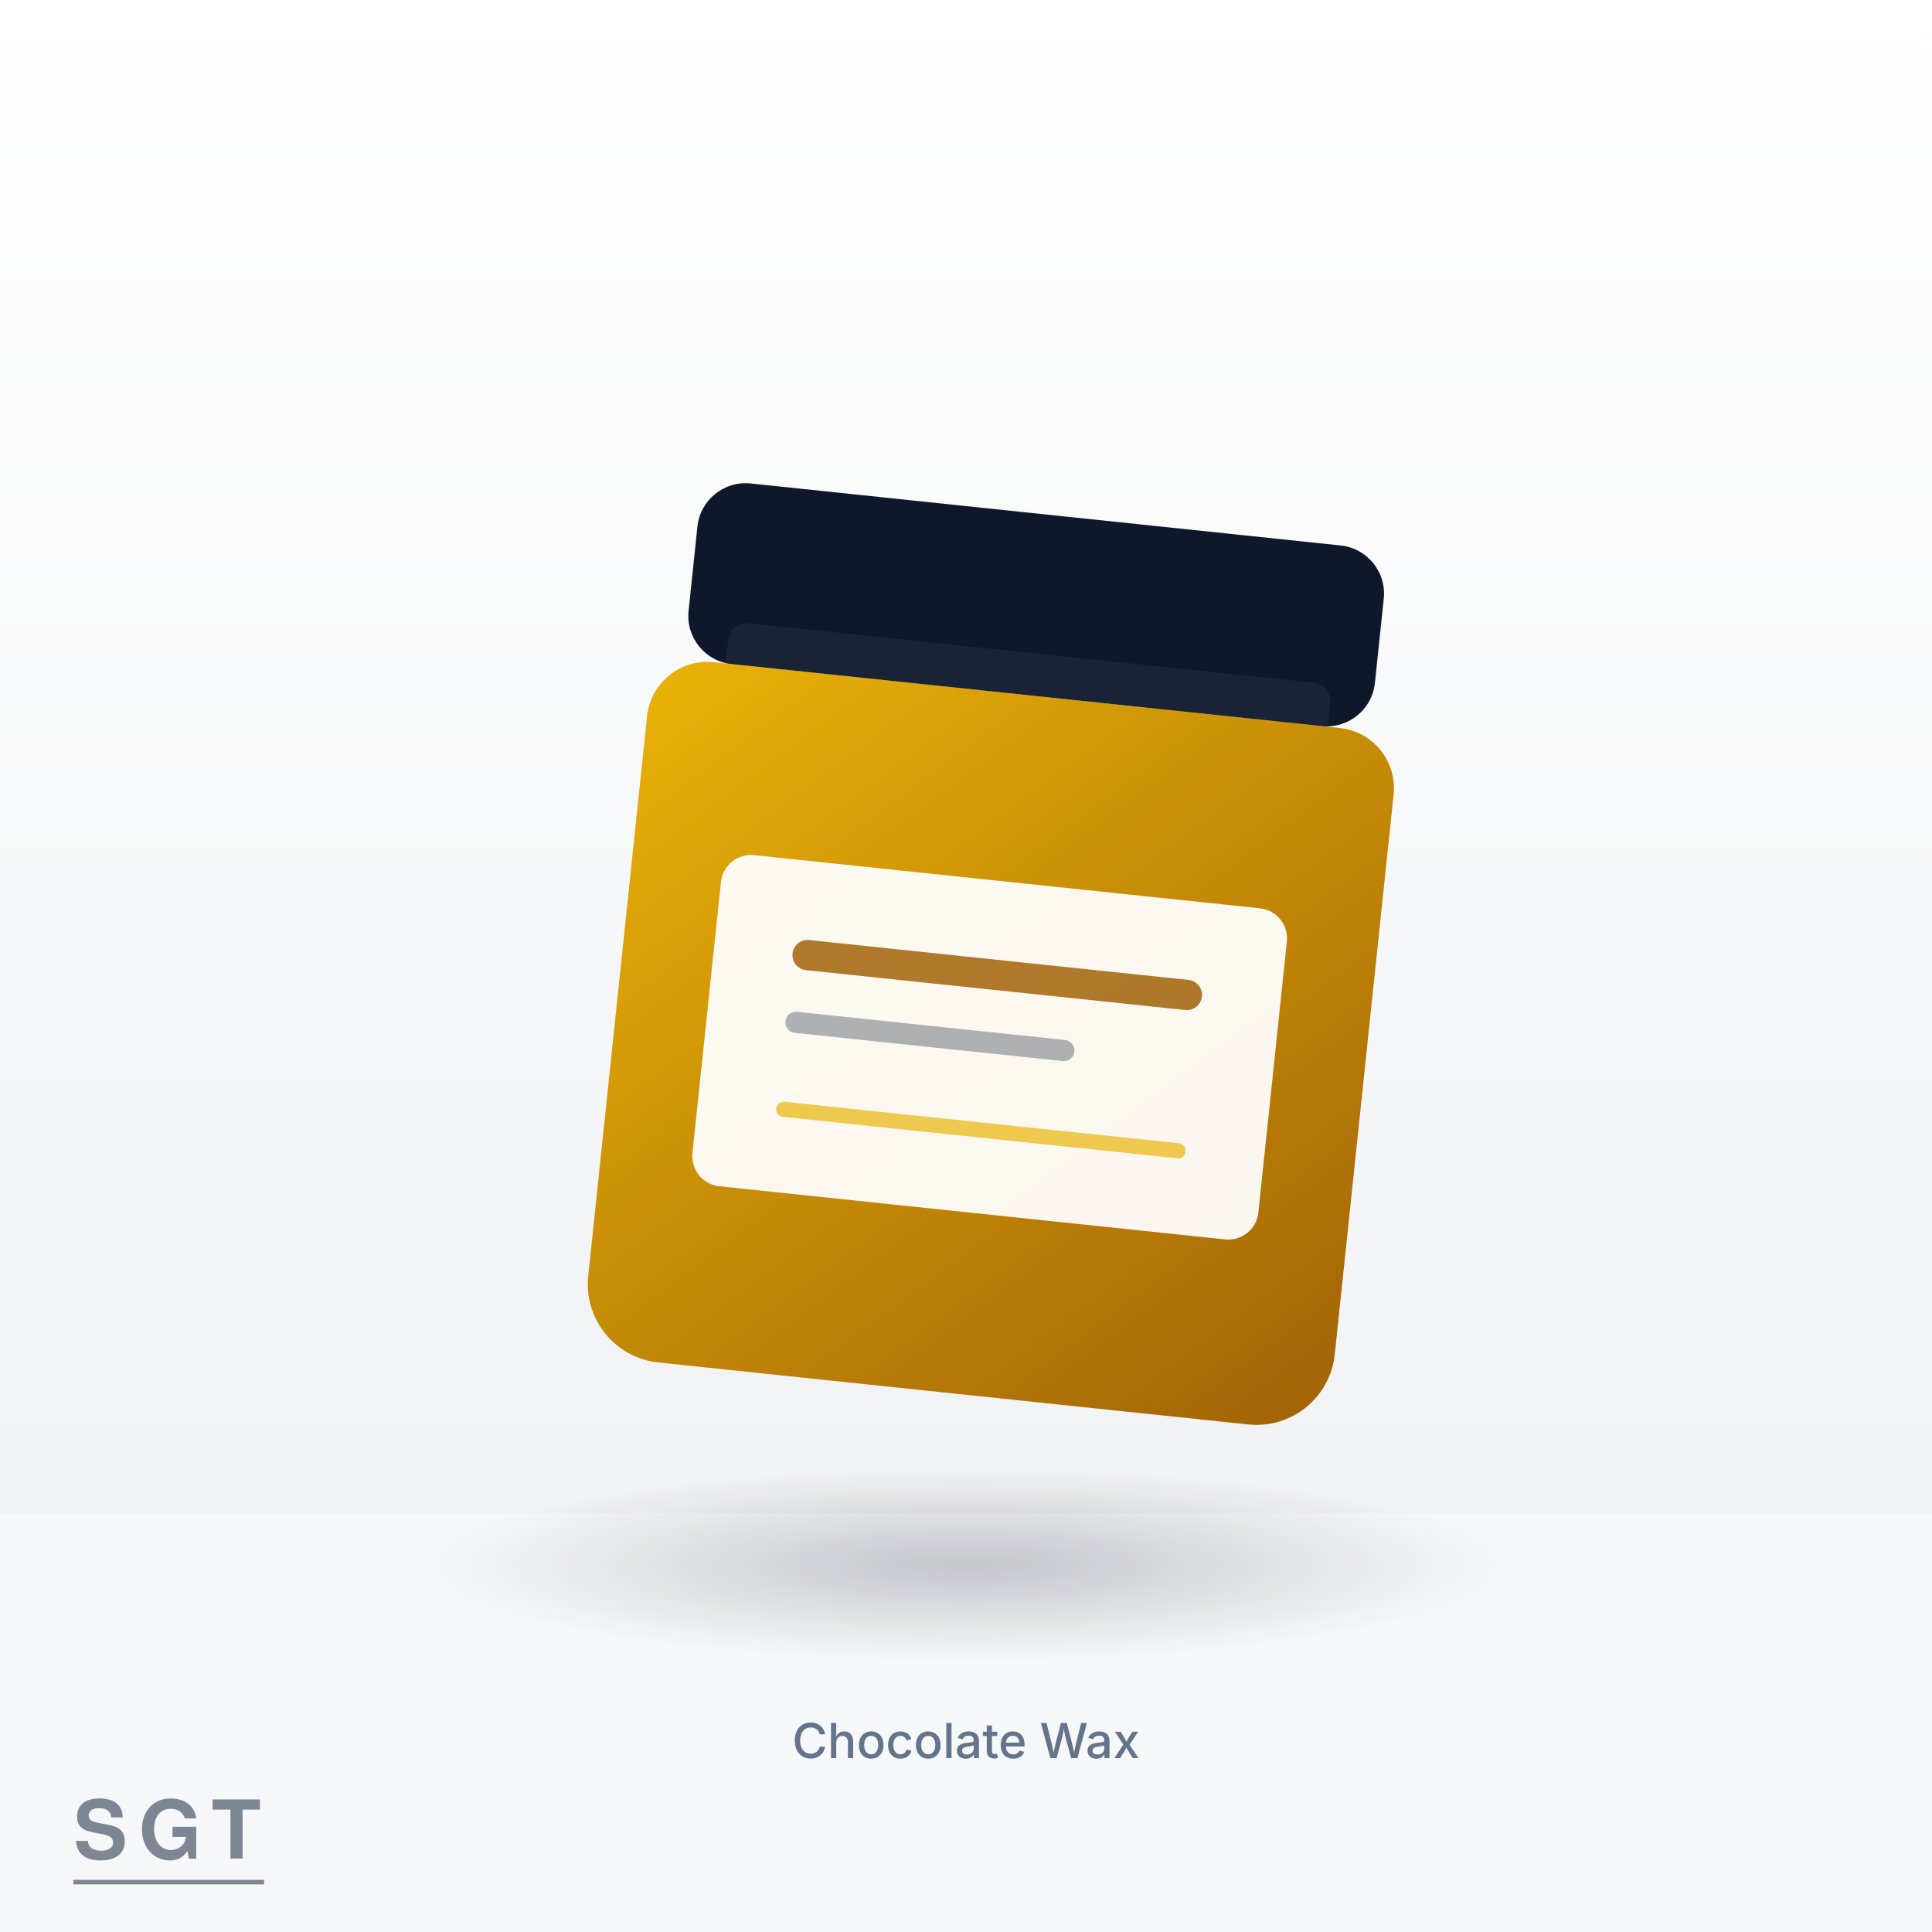
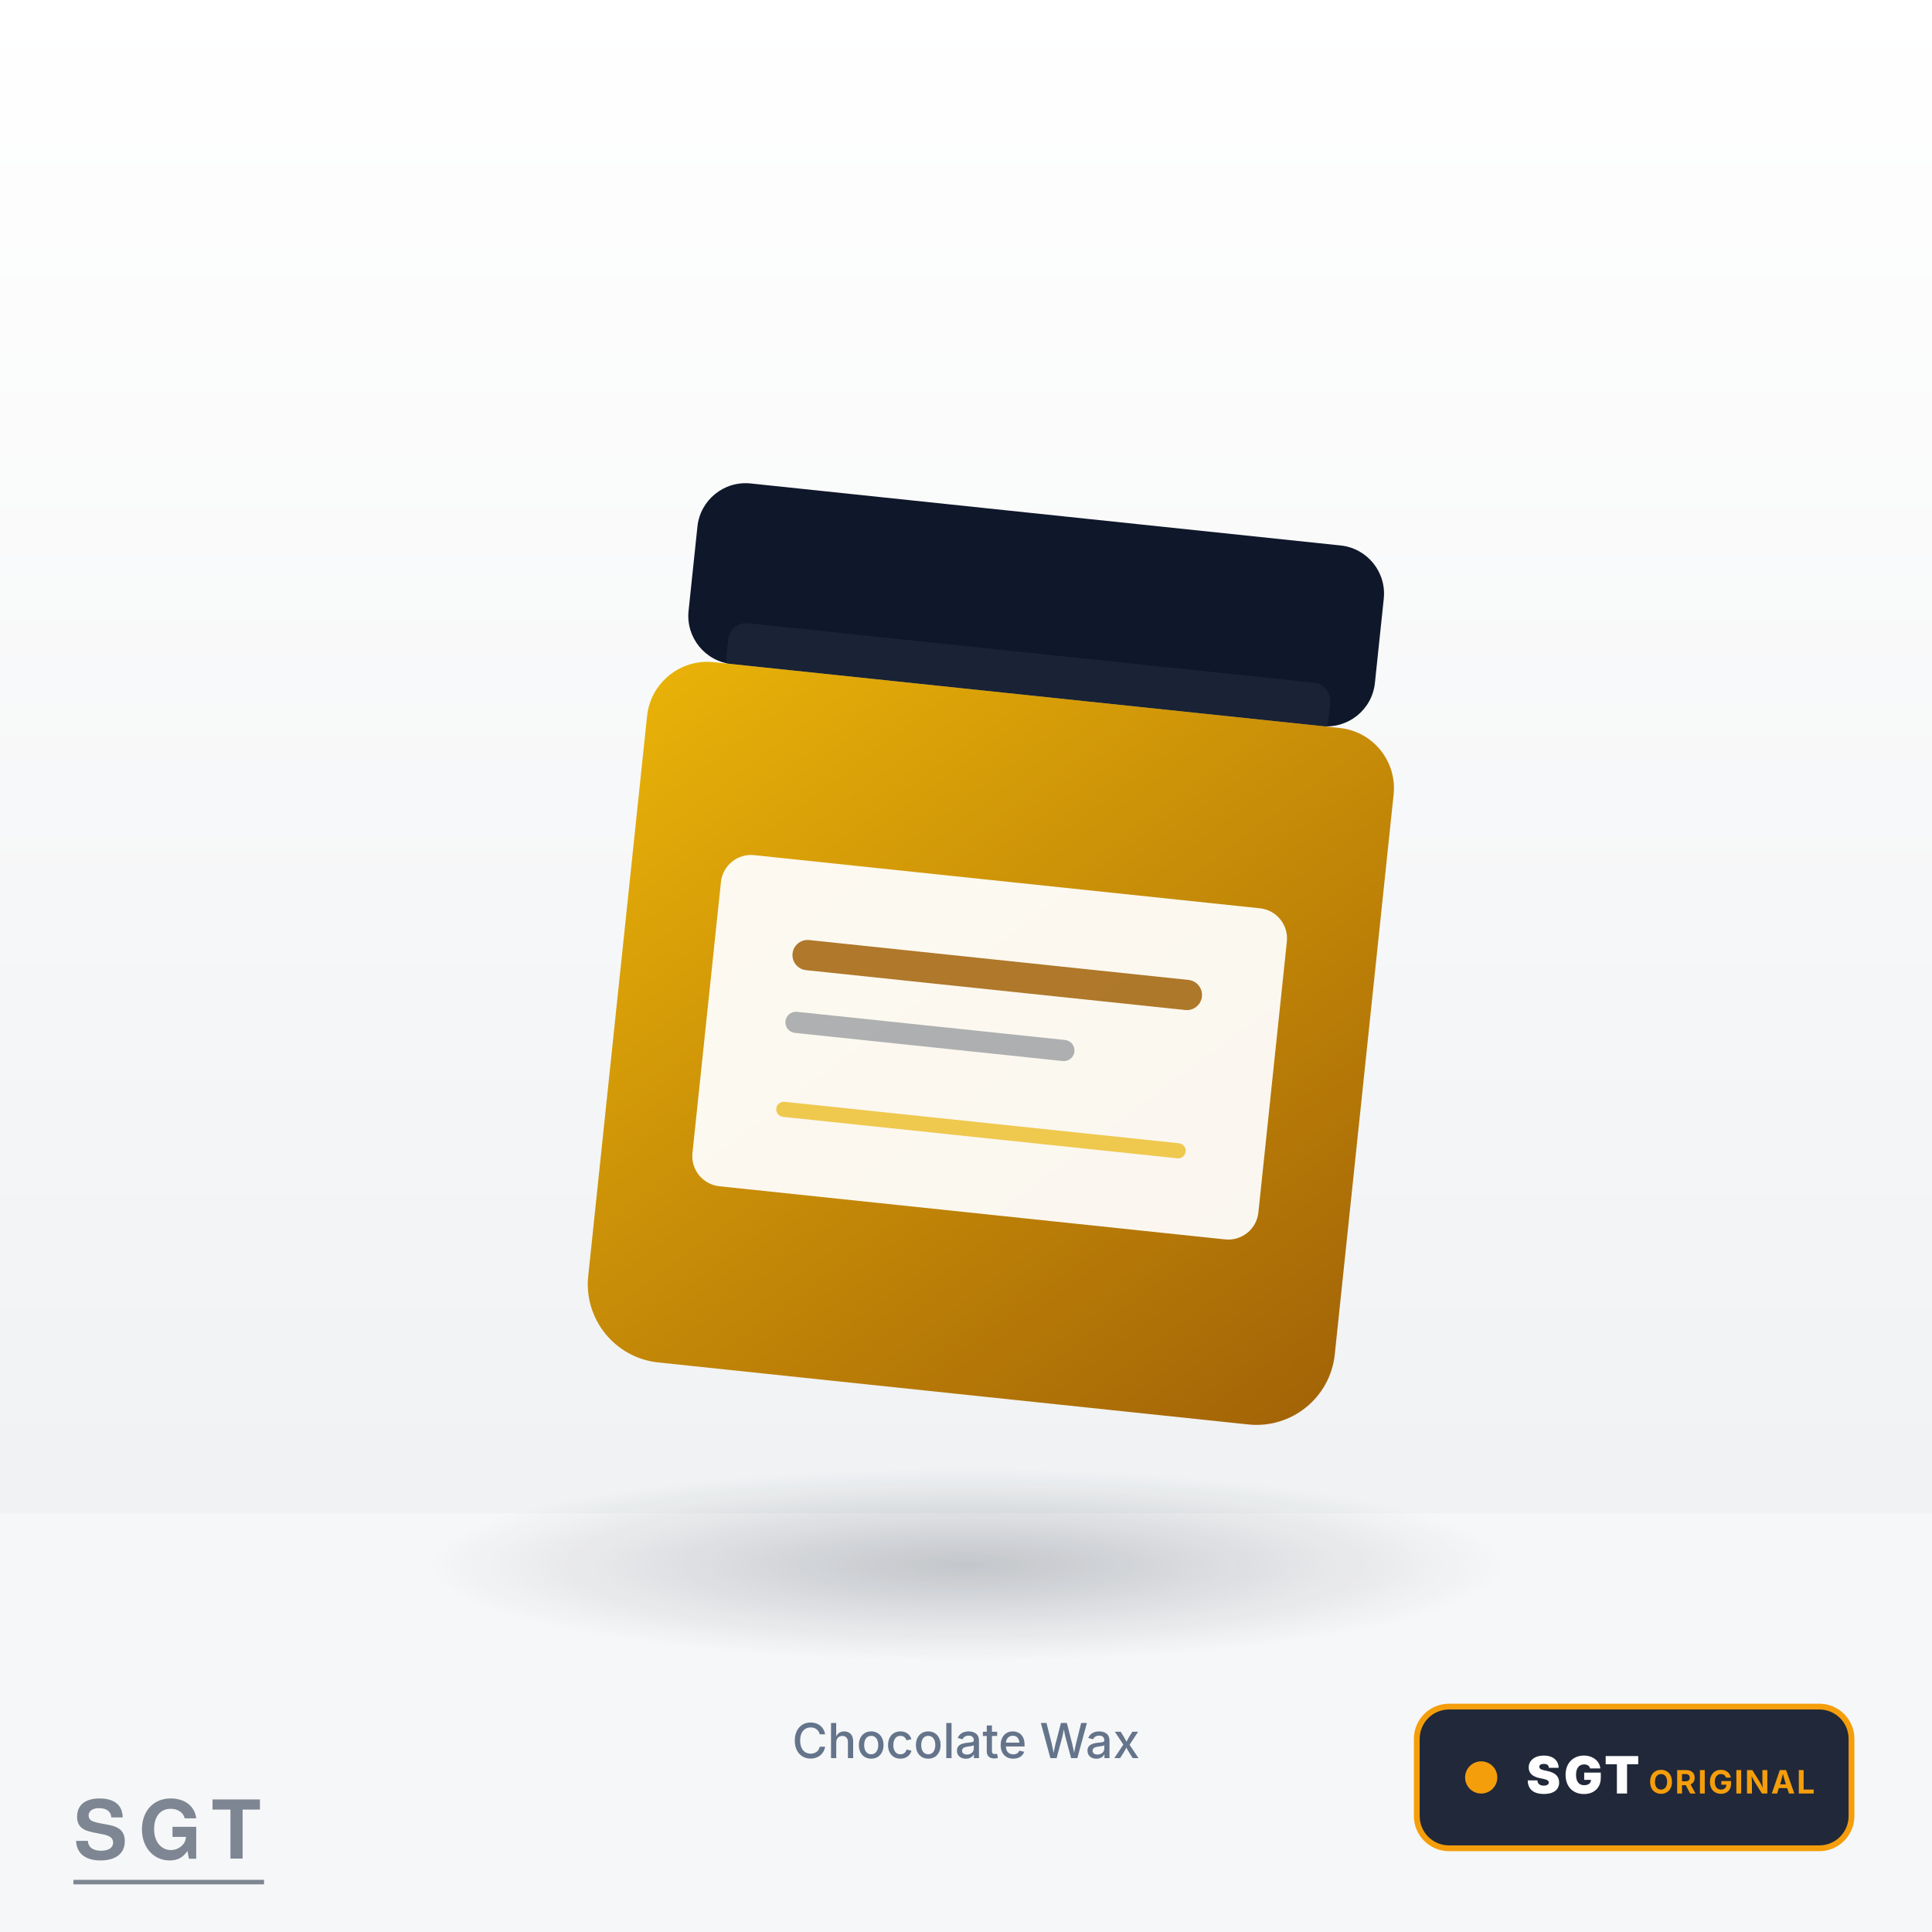
<svg xmlns="http://www.w3.org/2000/svg" viewBox="0 0 600 600" width="600" height="600" role="img" aria-label="Chocolate Wax — Waxing">
  <defs>
    <linearGradient id="bg" x1="0" y1="0" x2="0" y2="1">
      <stop offset="0%" stop-color="#ffffff" />
      <stop offset="100%" stop-color="#eceef0" />
    </linearGradient>
    <linearGradient id="body" x1="0" y1="0" x2="1" y2="1">
      <stop offset="0%" stop-color="#eab308" />
      <stop offset="100%" stop-color="#a16207" />
    </linearGradient>
    <linearGradient id="stroke" x1="0" y1="0" x2="1" y2="1">
      <stop offset="0%" stop-color="#eab308" />
      <stop offset="100%" stop-color="#a16207" />
    </linearGradient>
    <radialGradient id="shadow" cx="50%" cy="50%">
      <stop offset="0%" stop-color="#0f172a" stop-opacity="0.22" />
      <stop offset="100%" stop-color="#0f172a" stop-opacity="0" />
    </radialGradient>
  </defs>
  <rect width="600" height="600" fill="url(#bg)" />
  <rect y="470" width="600" height="130" fill="#f6f7f8" />
  <ellipse cx="300" cy="486" rx="168" ry="30" fill="url(#shadow)" />
  <g transform="translate(310 300) rotate(6) scale(0.94) translate(-300 -300)">
    <rect x="186" y="150" width="228" height="60" rx="16" fill="#0f172a" />
    <rect x="200" y="196" width="200" height="18" rx="6" fill="#1e293b" opacity="0.65" />
    <path d="M196 210h208a20 20 0 0 1 20 20v186a26 26 0 0 1-26 26H202a26 26 0 0 1-26-26V230a20 20 0 0 1 20-20z" fill="url(#body)" />
    <rect x="206" y="272" width="188" height="110" rx="10" fill="#ffffff" opacity="0.94" />
    <rect x="232" y="298" width="136" height="10" rx="5" fill="#a16207" opacity="0.85" />
    <rect x="232" y="322" width="96" height="7" rx="3.5" fill="#1e293b" opacity="0.35" />
    <rect x="232" y="352" width="136" height="5" rx="2.5" fill="#eab308" opacity="0.7" />
  </g>
  <text x="300" y="546" font-family="ui-sans-serif,system-ui,-apple-system,sans-serif" font-size="15" font-weight="500" fill="#64748b" text-anchor="middle">Chocolate Wax</text>
  <g id="sgt-mark" opacity="0.62">
    <text x="22.8" y="577.2" fill="#334155" font-family="Helvetica Neue, Helvetica, Arial, sans-serif" font-size="25.2" font-weight="600" letter-spacing="3.53">SGT</text>
    <rect x="22.8" y="583.8" width="59.2" height="1.4" fill="#334155" />
  </g>
+   <g id="sgt-brand-tag" transform="translate(440, 530)">
+     <rect x="0" y="0" width="135" height="44" rx="10" fill="#0f172a" fill-opacity="0.92" stroke="#f59e0b" stroke-width="1.8" />
+     <circle cx="20" cy="22" r="5" fill="#f59e0b" />
+     <text x="34" y="27" font-family="system-ui, -apple-system, sans-serif" font-weight="900" font-size="16" fill="#ffffff" letter-spacing="1">SGT</text>
+     <text x="72" y="27" font-family="system-ui, -apple-system, sans-serif" font-weight="700" font-size="10" fill="#f59e0b" letter-spacing="0.5">ORIGINAL</text>
+   </g>
</svg>
